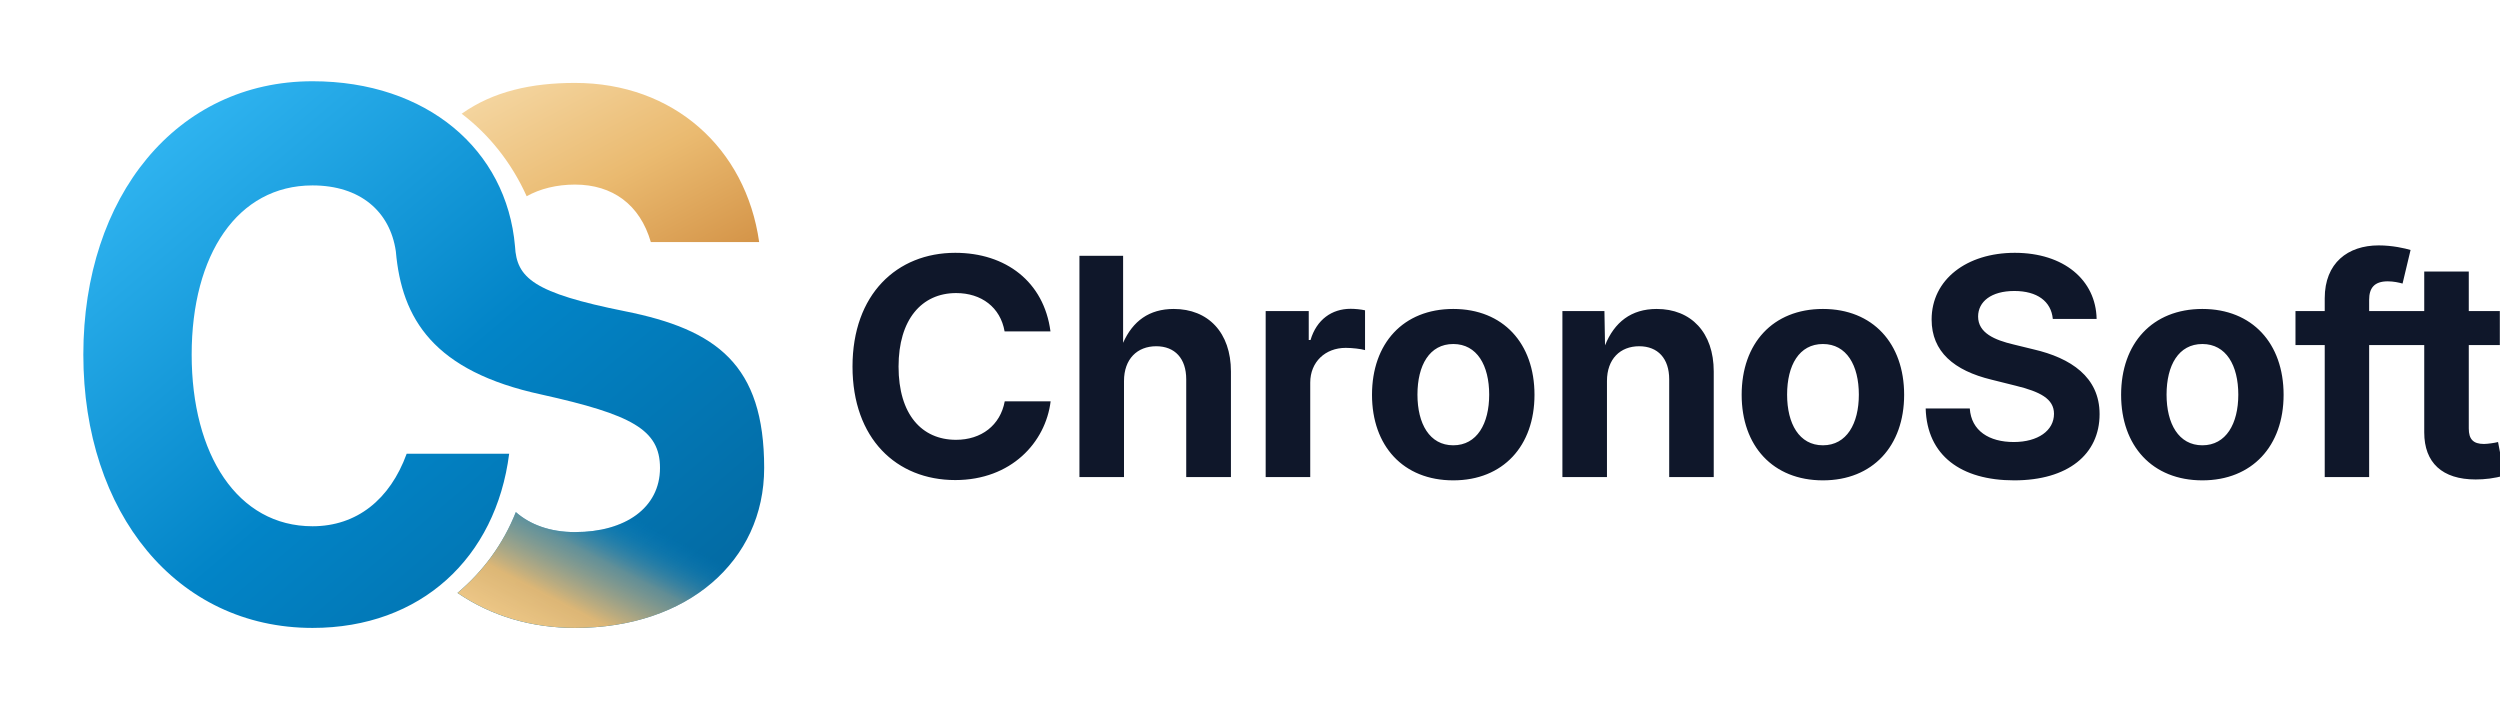
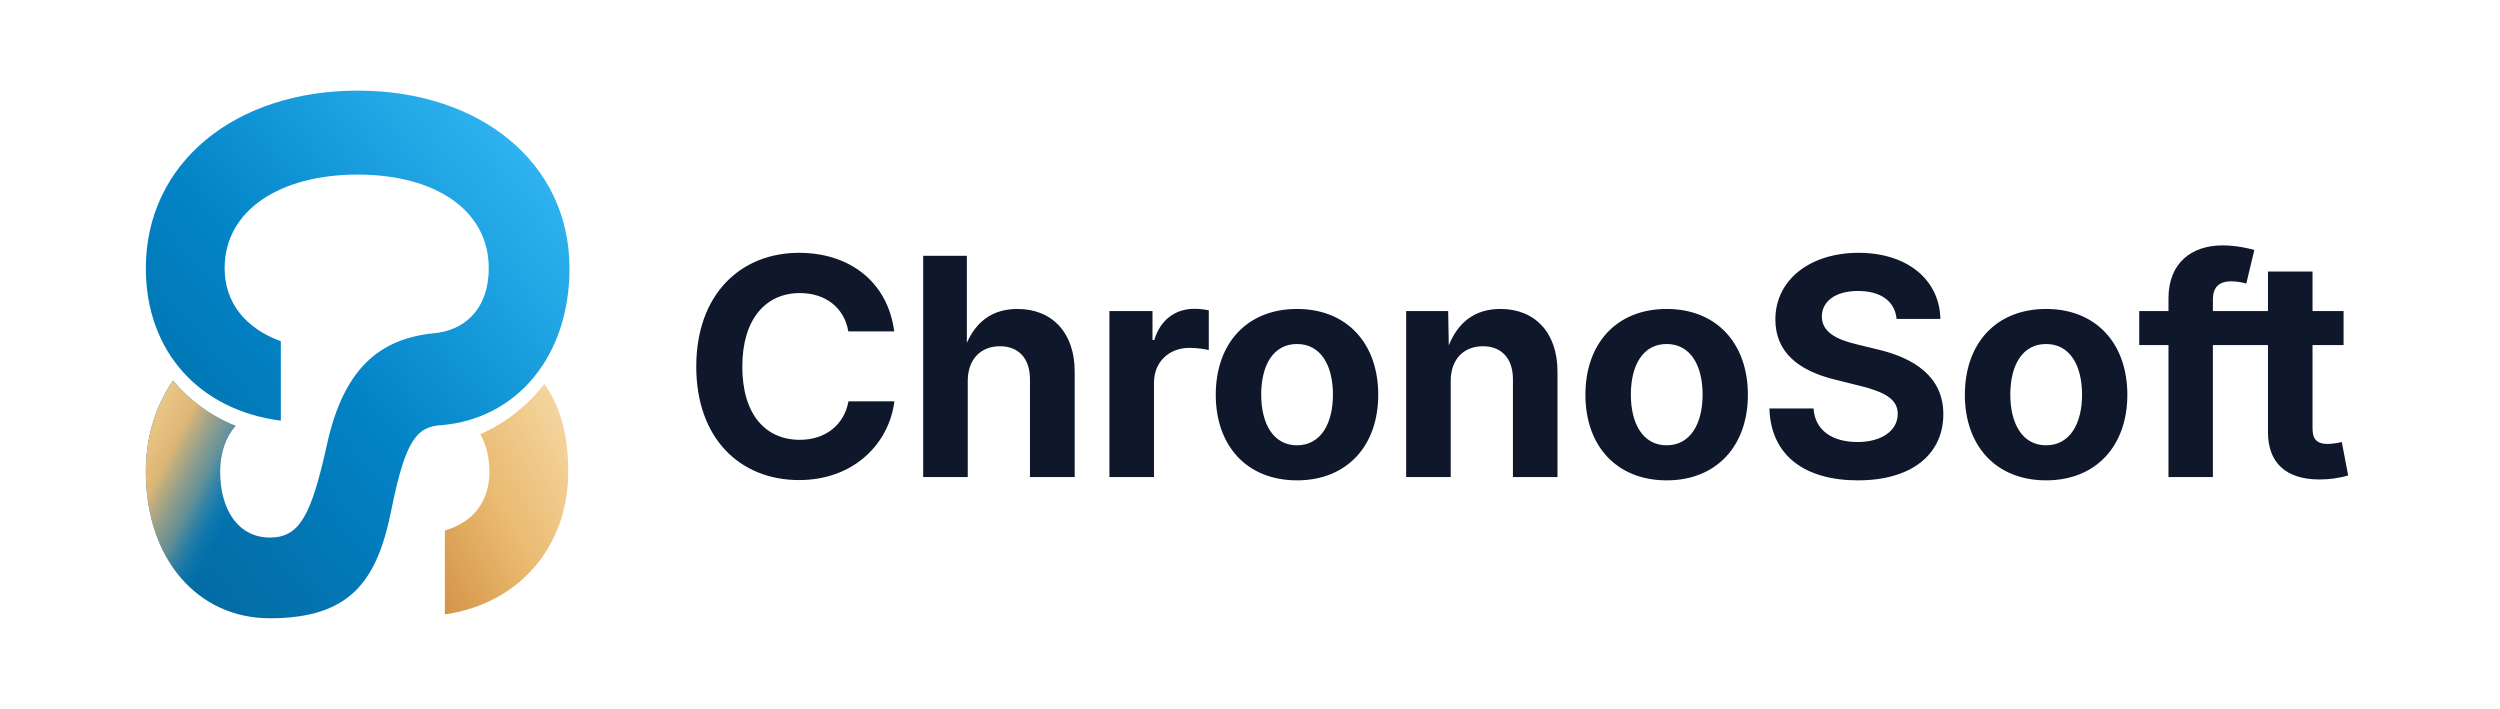
<svg xmlns="http://www.w3.org/2000/svg" viewBox="0 0 2400 680" width="2400" height="680">
  <defs>
    <linearGradient id="cs-blue-grad" x1="0%" y1="5%" x2="95%" y2="95%">
      <stop offset="0%" stop-color="#38BDF8" />
      <stop offset="55%" stop-color="#0284C7" />
      <stop offset="100%" stop-color="#0369A1" />
    </linearGradient>
    <linearGradient id="cs-bottom-gold" x1="0%" y1="90%" x2="90%" y2="0%">
      <stop offset="0%" stop-color="#F2CC8C" stop-opacity="1" />
      <stop offset="22%" stop-color="#E8BA73" stop-opacity="0.95" />
      <stop offset="44%" stop-color="#AFA887" stop-opacity="0.55" />
      <stop offset="65%" stop-color="#0284C7" stop-opacity="0" />
      <stop offset="100%" stop-color="#0284C7" stop-opacity="0" />
    </linearGradient>
    <linearGradient id="cs-top-gold" x1="0%" y1="0%" x2="100%" y2="100%">
      <stop offset="0%" stop-color="#F6DAA8" />
      <stop offset="55%" stop-color="#EABA70" />
      <stop offset="100%" stop-color="#D49448" />
    </linearGradient>
    <linearGradient id="bg-dark-grad" x1="0%" y1="0%" x2="100%" y2="100%">
      <stop offset="0%" stop-color="#111C35" />
      <stop offset="50%" stop-color="#0B1222" />
      <stop offset="100%" stop-color="#060913" />
    </linearGradient>
  </defs>
-   <g transform="translate(80, 78) scale(0.80)">
+   <g transform="translate(140, 87) scale(0.62) translate(656, 0) rotate(90)">
    <path d="M 511 447 L 388 447 C 368 502, 328 534, 275 534 C 185 534, 130 448, 130 328 C 130 208, 185 125, 275 125 C 332 125, 368 156, 375 204 C 382 285, 420 348, 550 376 C 658 400, 692 418, 692 464 C 692 512, 650 541, 590 541 C 560 541, 536 532, 519 517 C 504 555, 480 588, 449 614 C 490 642, 538 656, 590 656 C 725 656, 817 576, 817 464 C 817 340, 760 298, 650 276 C 540 254, 520 236, 518 198 C 508 82, 412 0, 275 0 C 112 0, 0 138, 0 328 C 0 518, 112 656, 275 656 C 405 656, 495 572, 511 447 Z" fill="url(#cs-blue-grad)" />
    <path d="M 519 517 C 504 555, 480 588, 449 614 C 490 642, 538 656, 590 656 C 725 656, 817 576, 817 464 L 692 464 C 692 512, 650 541, 590 541 C 560 541, 536 532, 519 517 Z" fill="url(#cs-bottom-gold)" />
    <path d="M 454 39 C 492 12, 538 2, 590 2 C 708 2, 795 80, 811 193 L 681 193 C 668 148, 635 124, 590 124 C 568 124, 548 129, 532 138 C 514 98, 487 64, 454 39 Z" fill="url(#cs-top-gold)" />
  </g>
-   <text x="805" y="458" font-family="'Segoe UI', 'Inter', -apple-system, BlinkMacSystemFont, Roboto, sans-serif" font-weight="700" font-size="292" letter-spacing="-3" fill="#0F172A">ChronoSoft</text>
+   <text x="655" y="458" font-family="'Segoe UI', 'Inter', -apple-system, BlinkMacSystemFont, Roboto, sans-serif" font-weight="700" font-size="292" letter-spacing="-3" fill="#0F172A">ChronoSoft</text>
</svg>
